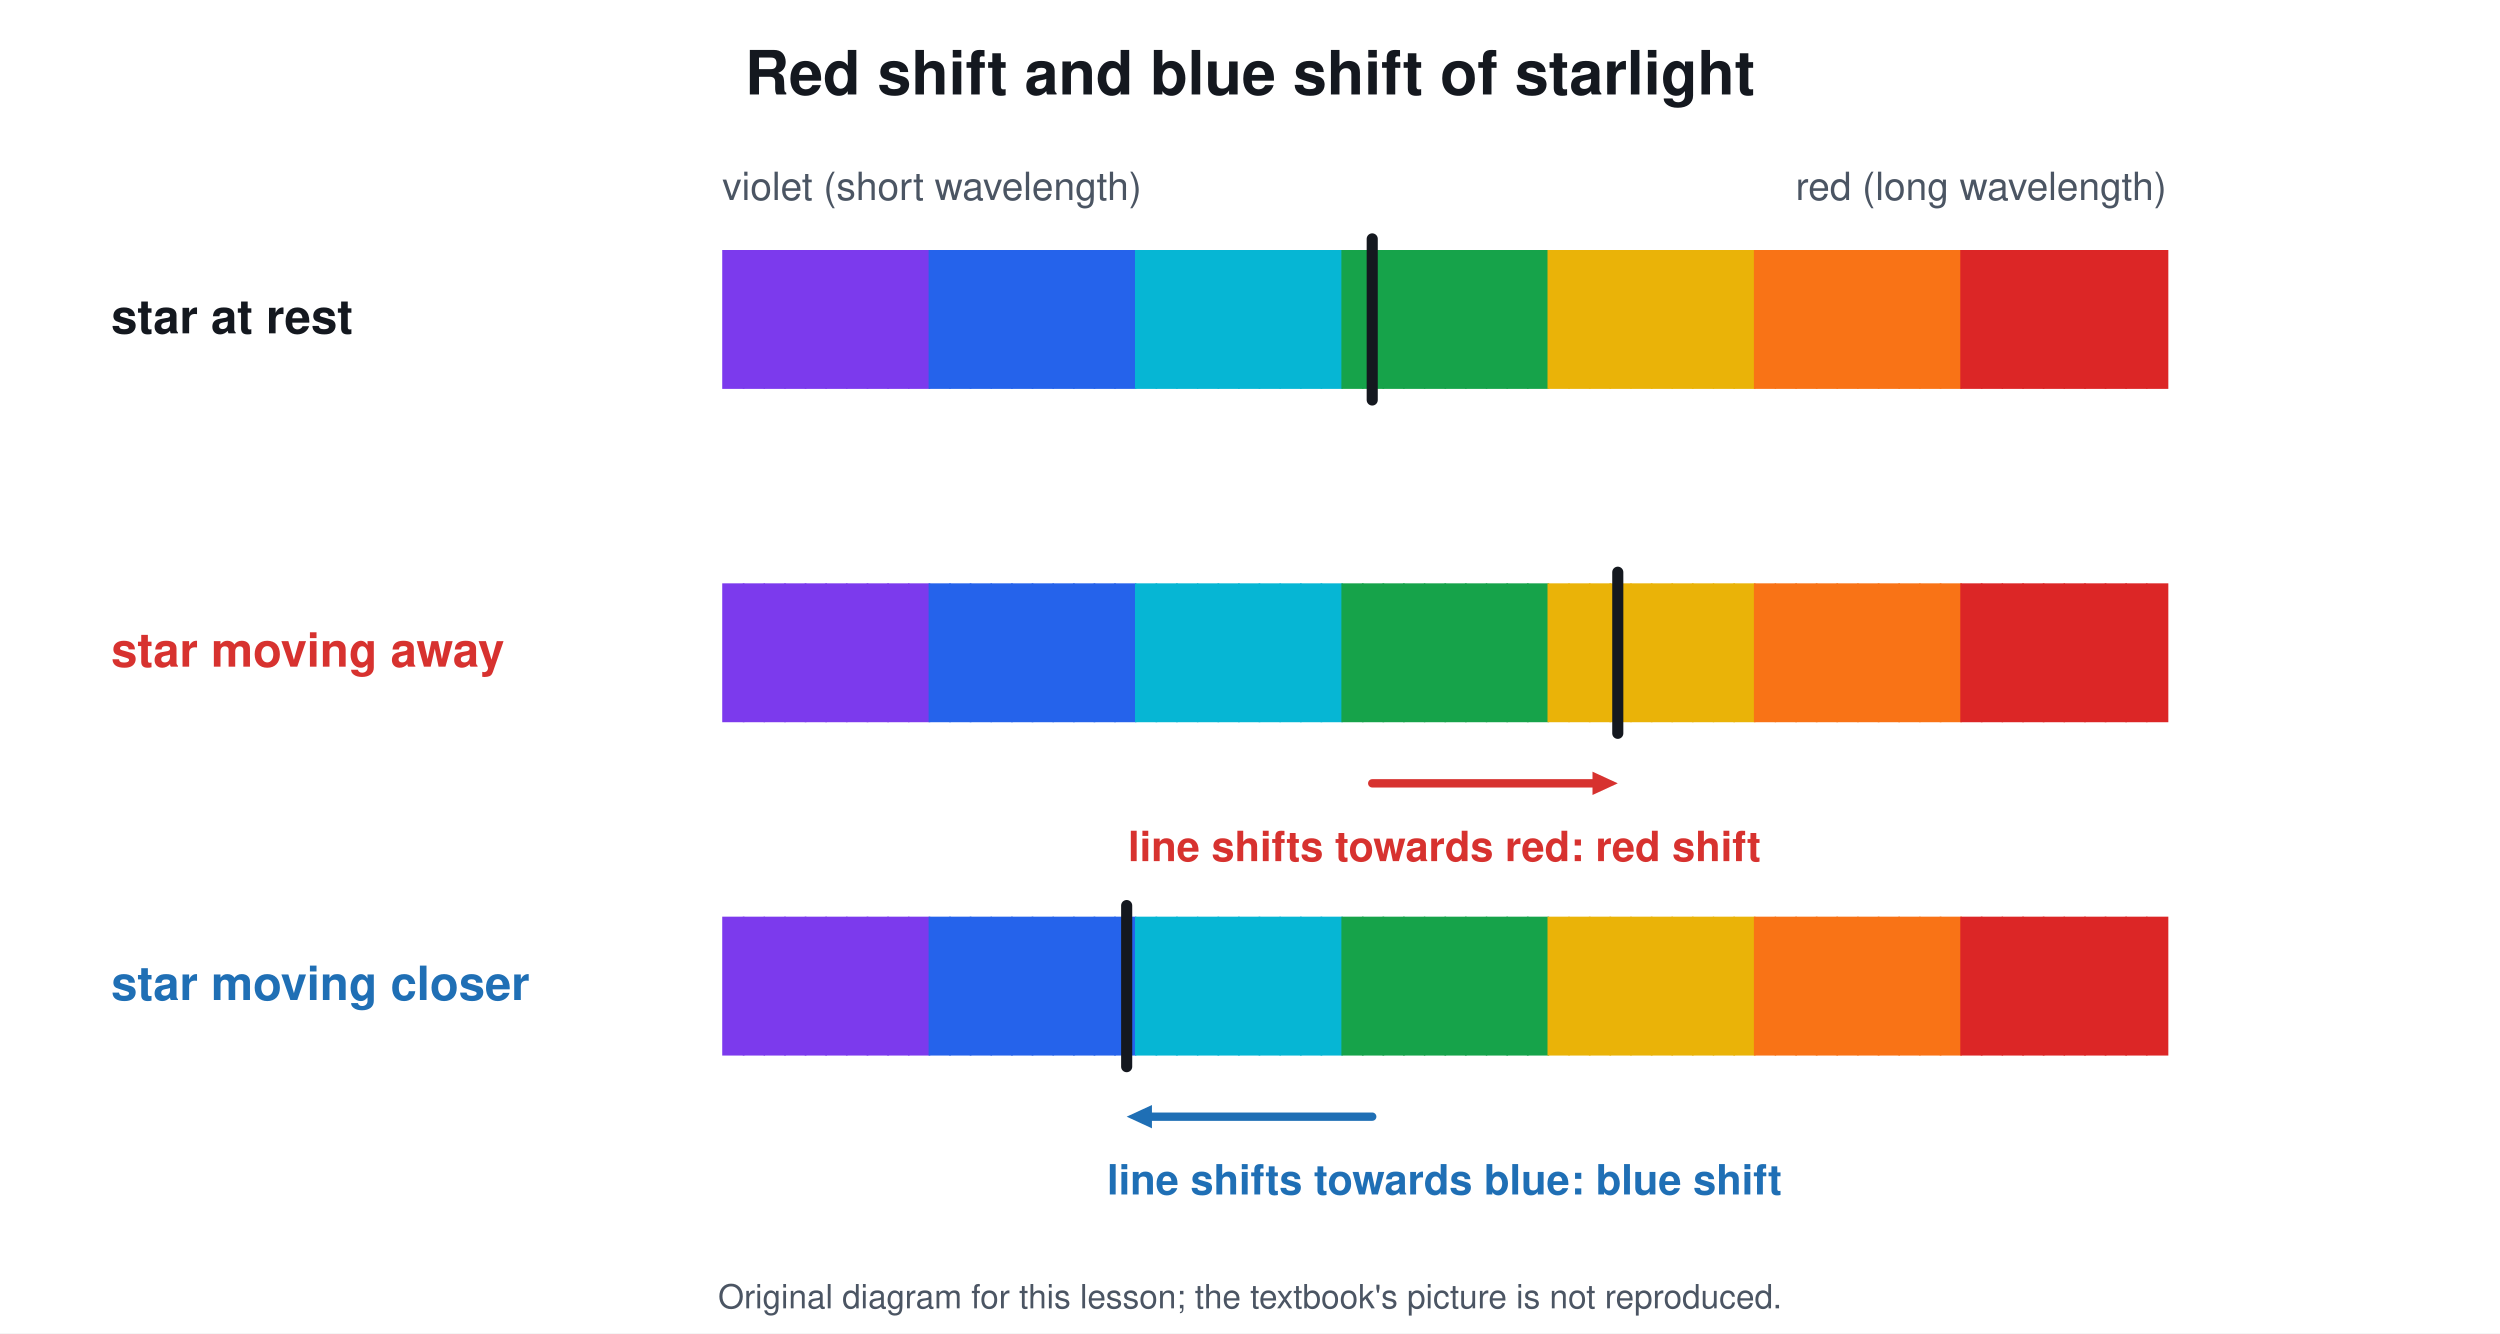
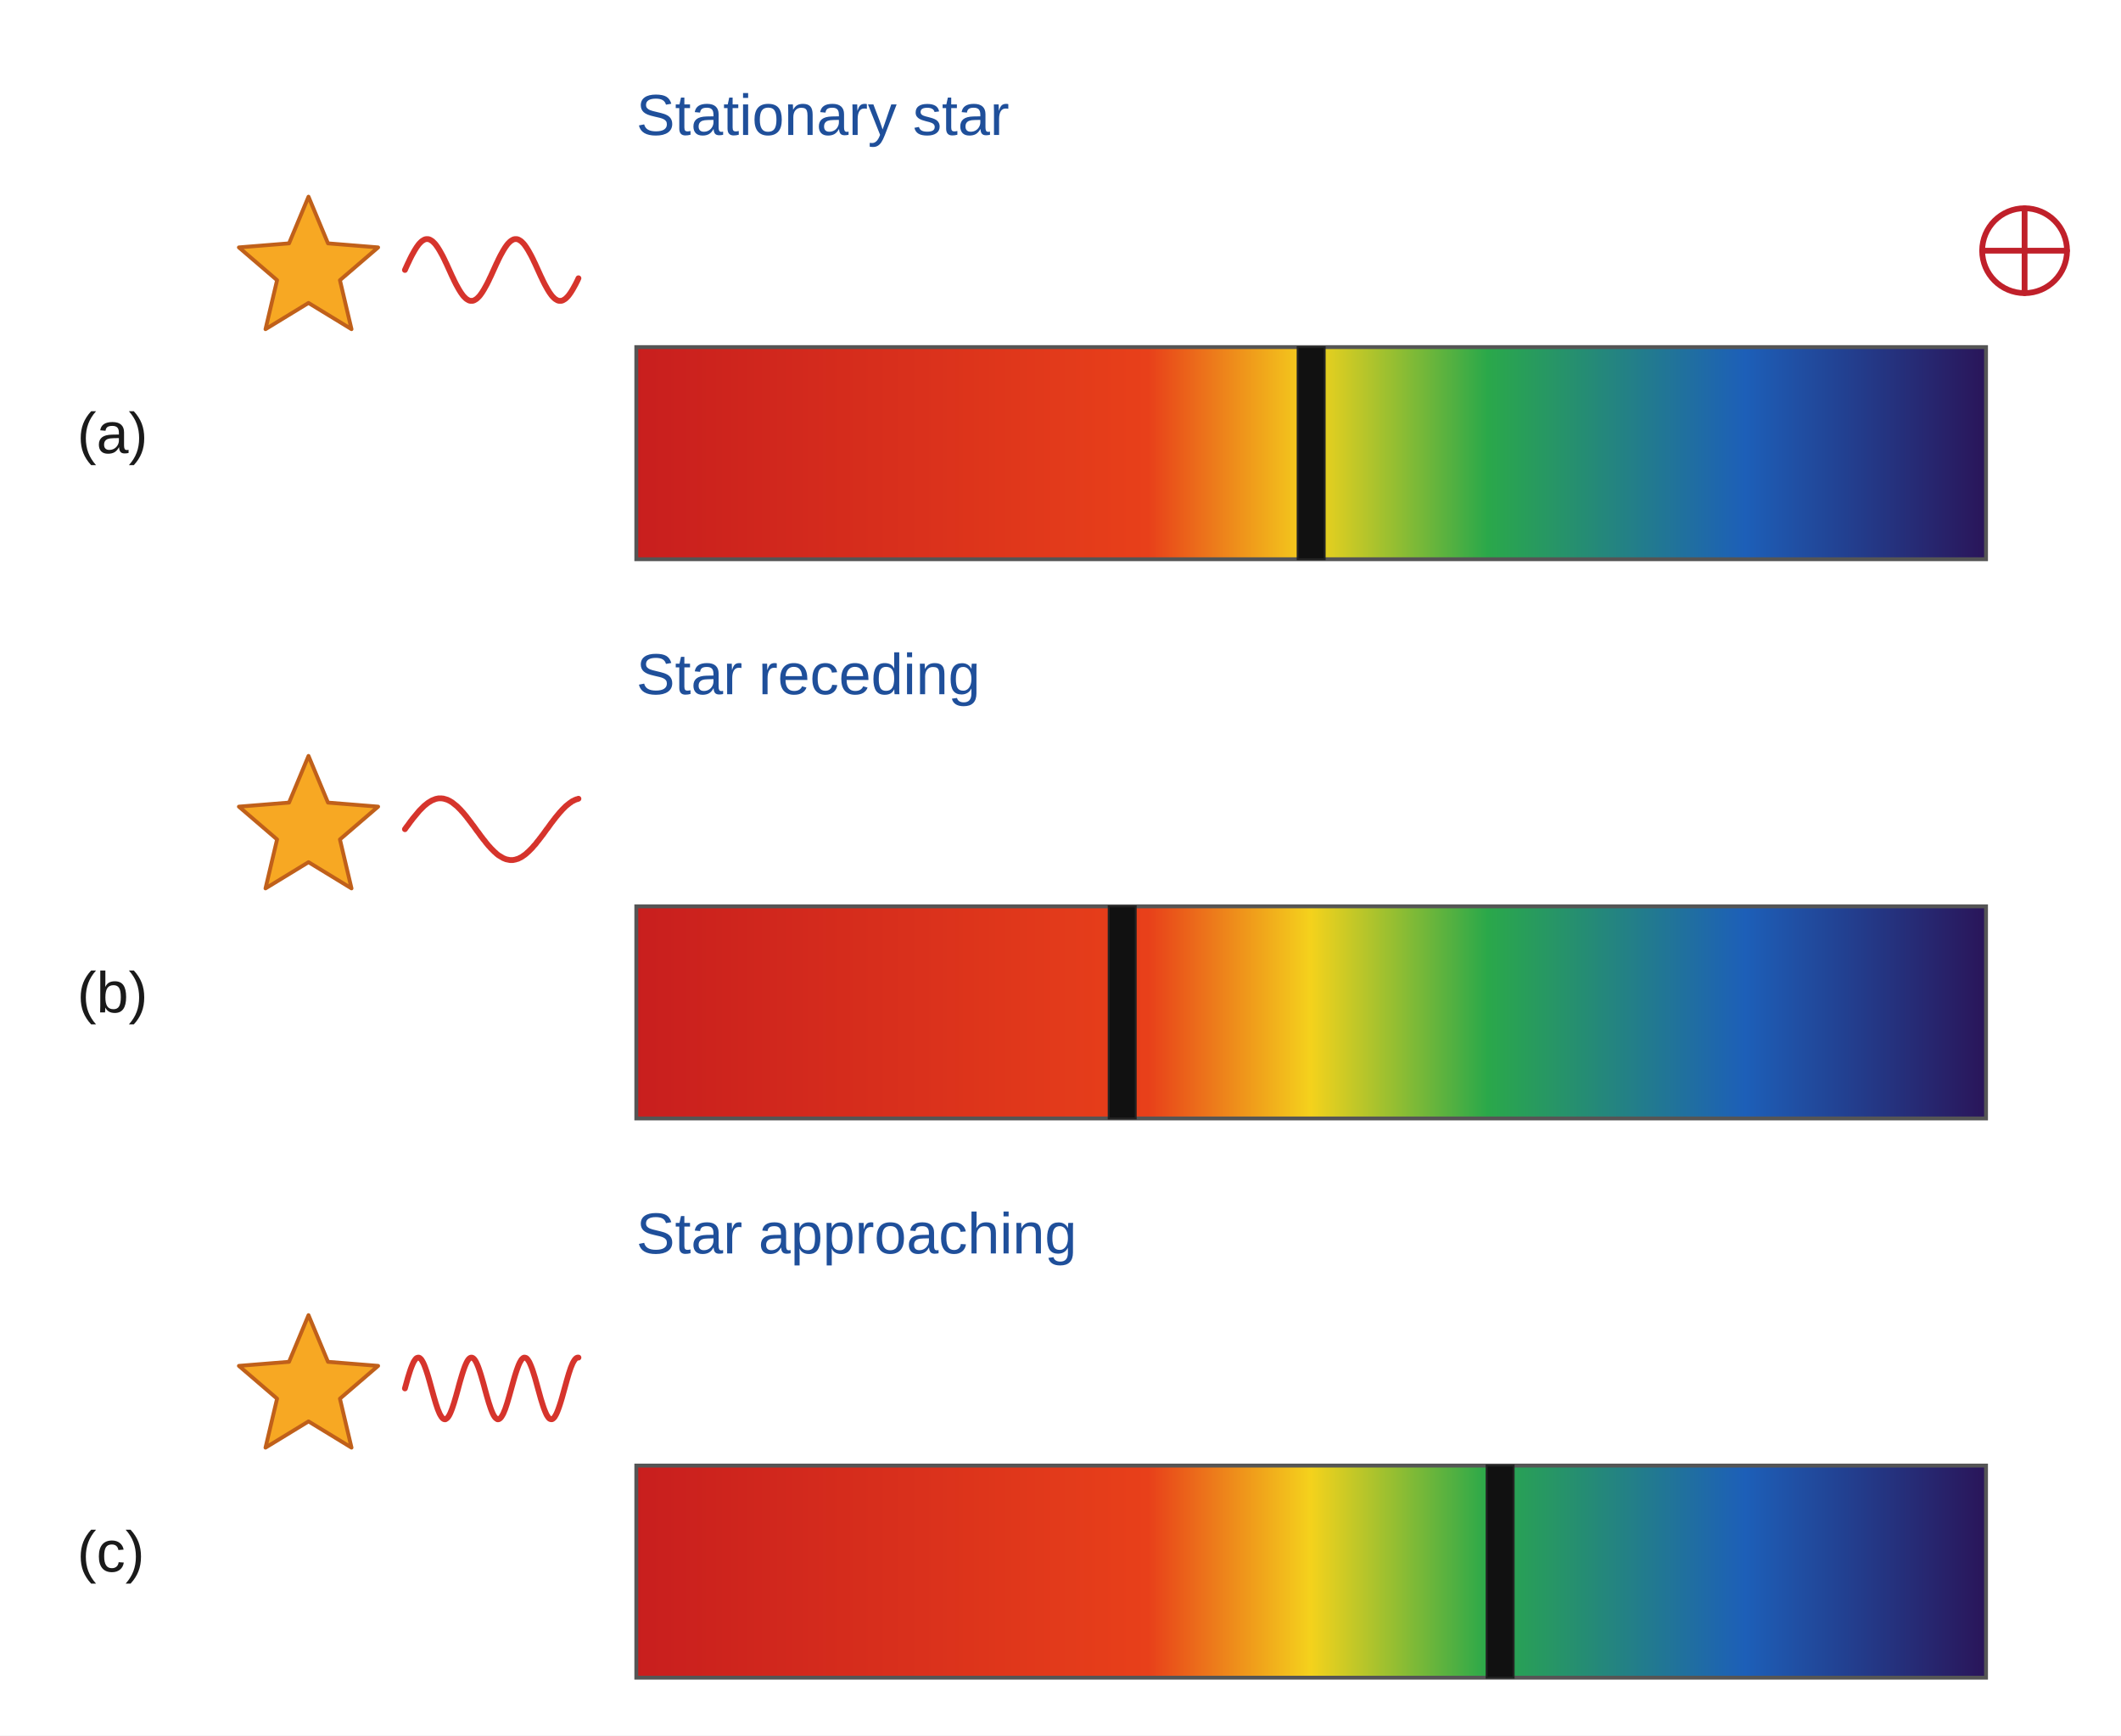
- <svg xmlns="http://www.w3.org/2000/svg" viewBox="0 0 900 480" font-family="Segoe UI, Helvetica, Arial, sans-serif">
-   <rect width="900" height="480" fill="#ffffff" />
-   <text x="450.0" y="34.0" font-size="22" fill="#14181f" text-anchor="middle" font-weight="700">Red shift and blue shift of starlight</text>
-   <text x="40.0" y="120.0" font-size="17" fill="#14181f" text-anchor="start" font-weight="700">star at rest</text>
-   <rect x="260.0" y="90.0" width="8.0" height="50.0" rx="0" stroke="#7c3aed" stroke-width="0" fill="#7c3aed" />
-   <rect x="267.4" y="90.0" width="8.0" height="50.0" rx="0" stroke="#7c3aed" stroke-width="0" fill="#7c3aed" />
-   <rect x="274.9" y="90.0" width="8.0" height="50.0" rx="0" stroke="#7c3aed" stroke-width="0" fill="#7c3aed" />
-   <rect x="282.3" y="90.0" width="8.0" height="50.0" rx="0" stroke="#7c3aed" stroke-width="0" fill="#7c3aed" />
-   <rect x="289.7" y="90.0" width="8.0" height="50.0" rx="0" stroke="#7c3aed" stroke-width="0" fill="#7c3aed" />
-   <rect x="297.1" y="90.0" width="8.0" height="50.0" rx="0" stroke="#7c3aed" stroke-width="0" fill="#7c3aed" />
-   <rect x="304.6" y="90.0" width="8.0" height="50.0" rx="0" stroke="#7c3aed" stroke-width="0" fill="#7c3aed" />
-   <rect x="312.0" y="90.0" width="8.0" height="50.0" rx="0" stroke="#7c3aed" stroke-width="0" fill="#7c3aed" />
-   <rect x="319.4" y="90.0" width="8.0" height="50.0" rx="0" stroke="#7c3aed" stroke-width="0" fill="#7c3aed" />
-   <rect x="326.9" y="90.0" width="8.0" height="50.0" rx="0" stroke="#7c3aed" stroke-width="0" fill="#7c3aed" />
-   <rect x="334.3" y="90.0" width="8.0" height="50.0" rx="0" stroke="#2563eb" stroke-width="0" fill="#2563eb" />
-   <rect x="341.7" y="90.0" width="8.0" height="50.0" rx="0" stroke="#2563eb" stroke-width="0" fill="#2563eb" />
-   <rect x="349.1" y="90.0" width="8.0" height="50.0" rx="0" stroke="#2563eb" stroke-width="0" fill="#2563eb" />
-   <rect x="356.6" y="90.0" width="8.0" height="50.0" rx="0" stroke="#2563eb" stroke-width="0" fill="#2563eb" />
-   <rect x="364.0" y="90.0" width="8.0" height="50.0" rx="0" stroke="#2563eb" stroke-width="0" fill="#2563eb" />
-   <rect x="371.4" y="90.0" width="8.0" height="50.0" rx="0" stroke="#2563eb" stroke-width="0" fill="#2563eb" />
-   <rect x="378.9" y="90.0" width="8.0" height="50.0" rx="0" stroke="#2563eb" stroke-width="0" fill="#2563eb" />
-   <rect x="386.3" y="90.0" width="8.0" height="50.0" rx="0" stroke="#2563eb" stroke-width="0" fill="#2563eb" />
-   <rect x="393.7" y="90.0" width="8.0" height="50.0" rx="0" stroke="#2563eb" stroke-width="0" fill="#2563eb" />
-   <rect x="401.1" y="90.0" width="8.0" height="50.0" rx="0" stroke="#2563eb" stroke-width="0" fill="#2563eb" />
-   <rect x="408.6" y="90.0" width="8.0" height="50.0" rx="0" stroke="#06b6d4" stroke-width="0" fill="#06b6d4" />
-   <rect x="416.0" y="90.0" width="8.0" height="50.0" rx="0" stroke="#06b6d4" stroke-width="0" fill="#06b6d4" />
-   <rect x="423.4" y="90.0" width="8.0" height="50.0" rx="0" stroke="#06b6d4" stroke-width="0" fill="#06b6d4" />
-   <rect x="430.9" y="90.0" width="8.0" height="50.0" rx="0" stroke="#06b6d4" stroke-width="0" fill="#06b6d4" />
-   <rect x="438.3" y="90.0" width="8.0" height="50.0" rx="0" stroke="#06b6d4" stroke-width="0" fill="#06b6d4" />
-   <rect x="445.7" y="90.0" width="8.0" height="50.0" rx="0" stroke="#06b6d4" stroke-width="0" fill="#06b6d4" />
-   <rect x="453.1" y="90.0" width="8.0" height="50.0" rx="0" stroke="#06b6d4" stroke-width="0" fill="#06b6d4" />
-   <rect x="460.6" y="90.0" width="8.0" height="50.0" rx="0" stroke="#06b6d4" stroke-width="0" fill="#06b6d4" />
-   <rect x="468.0" y="90.0" width="8.0" height="50.0" rx="0" stroke="#06b6d4" stroke-width="0" fill="#06b6d4" />
-   <rect x="475.4" y="90.0" width="8.0" height="50.0" rx="0" stroke="#06b6d4" stroke-width="0" fill="#06b6d4" />
-   <rect x="482.9" y="90.0" width="8.0" height="50.0" rx="0" stroke="#16a34a" stroke-width="0" fill="#16a34a" />
-   <rect x="490.3" y="90.0" width="8.0" height="50.0" rx="0" stroke="#16a34a" stroke-width="0" fill="#16a34a" />
-   <rect x="497.7" y="90.0" width="8.0" height="50.0" rx="0" stroke="#16a34a" stroke-width="0" fill="#16a34a" />
-   <rect x="505.1" y="90.0" width="8.0" height="50.0" rx="0" stroke="#16a34a" stroke-width="0" fill="#16a34a" />
-   <rect x="512.6" y="90.0" width="8.0" height="50.0" rx="0" stroke="#16a34a" stroke-width="0" fill="#16a34a" />
-   <rect x="520.0" y="90.0" width="8.0" height="50.0" rx="0" stroke="#16a34a" stroke-width="0" fill="#16a34a" />
-   <rect x="527.4" y="90.0" width="8.0" height="50.0" rx="0" stroke="#16a34a" stroke-width="0" fill="#16a34a" />
-   <rect x="534.9" y="90.0" width="8.0" height="50.0" rx="0" stroke="#16a34a" stroke-width="0" fill="#16a34a" />
-   <rect x="542.3" y="90.0" width="8.0" height="50.0" rx="0" stroke="#16a34a" stroke-width="0" fill="#16a34a" />
-   <rect x="549.7" y="90.0" width="8.0" height="50.0" rx="0" stroke="#16a34a" stroke-width="0" fill="#16a34a" />
-   <rect x="557.1" y="90.0" width="8.0" height="50.0" rx="0" stroke="#eab308" stroke-width="0" fill="#eab308" />
-   <rect x="564.6" y="90.0" width="8.0" height="50.0" rx="0" stroke="#eab308" stroke-width="0" fill="#eab308" />
-   <rect x="572.0" y="90.0" width="8.0" height="50.0" rx="0" stroke="#eab308" stroke-width="0" fill="#eab308" />
-   <rect x="579.4" y="90.0" width="8.0" height="50.0" rx="0" stroke="#eab308" stroke-width="0" fill="#eab308" />
-   <rect x="586.9" y="90.0" width="8.0" height="50.0" rx="0" stroke="#eab308" stroke-width="0" fill="#eab308" />
-   <rect x="594.3" y="90.0" width="8.0" height="50.0" rx="0" stroke="#eab308" stroke-width="0" fill="#eab308" />
-   <rect x="601.7" y="90.0" width="8.0" height="50.0" rx="0" stroke="#eab308" stroke-width="0" fill="#eab308" />
-   <rect x="609.1" y="90.0" width="8.0" height="50.0" rx="0" stroke="#eab308" stroke-width="0" fill="#eab308" />
-   <rect x="616.6" y="90.0" width="8.0" height="50.0" rx="0" stroke="#eab308" stroke-width="0" fill="#eab308" />
-   <rect x="624.0" y="90.0" width="8.0" height="50.0" rx="0" stroke="#eab308" stroke-width="0" fill="#eab308" />
-   <rect x="631.4" y="90.0" width="8.0" height="50.0" rx="0" stroke="#f97316" stroke-width="0" fill="#f97316" />
-   <rect x="638.9" y="90.0" width="8.0" height="50.0" rx="0" stroke="#f97316" stroke-width="0" fill="#f97316" />
-   <rect x="646.3" y="90.0" width="8.0" height="50.0" rx="0" stroke="#f97316" stroke-width="0" fill="#f97316" />
-   <rect x="653.7" y="90.0" width="8.0" height="50.0" rx="0" stroke="#f97316" stroke-width="0" fill="#f97316" />
-   <rect x="661.1" y="90.0" width="8.0" height="50.0" rx="0" stroke="#f97316" stroke-width="0" fill="#f97316" />
-   <rect x="668.6" y="90.0" width="8.0" height="50.0" rx="0" stroke="#f97316" stroke-width="0" fill="#f97316" />
-   <rect x="676.0" y="90.0" width="8.0" height="50.0" rx="0" stroke="#f97316" stroke-width="0" fill="#f97316" />
-   <rect x="683.4" y="90.0" width="8.0" height="50.0" rx="0" stroke="#f97316" stroke-width="0" fill="#f97316" />
-   <rect x="690.9" y="90.0" width="8.0" height="50.0" rx="0" stroke="#f97316" stroke-width="0" fill="#f97316" />
-   <rect x="698.3" y="90.0" width="8.0" height="50.0" rx="0" stroke="#f97316" stroke-width="0" fill="#f97316" />
-   <rect x="705.7" y="90.0" width="8.0" height="50.0" rx="0" stroke="#dc2626" stroke-width="0" fill="#dc2626" />
-   <rect x="713.1" y="90.0" width="8.0" height="50.0" rx="0" stroke="#dc2626" stroke-width="0" fill="#dc2626" />
-   <rect x="720.6" y="90.0" width="8.0" height="50.0" rx="0" stroke="#dc2626" stroke-width="0" fill="#dc2626" />
-   <rect x="728.0" y="90.0" width="8.0" height="50.0" rx="0" stroke="#dc2626" stroke-width="0" fill="#dc2626" />
-   <rect x="735.4" y="90.0" width="8.0" height="50.0" rx="0" stroke="#dc2626" stroke-width="0" fill="#dc2626" />
-   <rect x="742.9" y="90.0" width="8.0" height="50.0" rx="0" stroke="#dc2626" stroke-width="0" fill="#dc2626" />
-   <rect x="750.3" y="90.0" width="8.0" height="50.0" rx="0" stroke="#dc2626" stroke-width="0" fill="#dc2626" />
-   <rect x="757.7" y="90.0" width="8.0" height="50.0" rx="0" stroke="#dc2626" stroke-width="0" fill="#dc2626" />
-   <rect x="765.1" y="90.0" width="8.0" height="50.0" rx="0" stroke="#dc2626" stroke-width="0" fill="#dc2626" />
-   <rect x="772.6" y="90.0" width="8.0" height="50.0" rx="0" stroke="#dc2626" stroke-width="0" fill="#dc2626" />
-   <line x1="494.0" y1="86.0" x2="494.0" y2="144.0" stroke="#14181f" stroke-width="4" stroke-linecap="round" />
-   <text x="40.0" y="240.0" font-size="17" fill="#d7322f" text-anchor="start" font-weight="700">star moving away</text>
-   <rect x="260.0" y="210.0" width="8.0" height="50.0" rx="0" stroke="#7c3aed" stroke-width="0" fill="#7c3aed" />
-   <rect x="267.4" y="210.0" width="8.0" height="50.0" rx="0" stroke="#7c3aed" stroke-width="0" fill="#7c3aed" />
-   <rect x="274.9" y="210.0" width="8.0" height="50.0" rx="0" stroke="#7c3aed" stroke-width="0" fill="#7c3aed" />
-   <rect x="282.3" y="210.0" width="8.0" height="50.0" rx="0" stroke="#7c3aed" stroke-width="0" fill="#7c3aed" />
-   <rect x="289.7" y="210.0" width="8.0" height="50.0" rx="0" stroke="#7c3aed" stroke-width="0" fill="#7c3aed" />
-   <rect x="297.1" y="210.0" width="8.0" height="50.0" rx="0" stroke="#7c3aed" stroke-width="0" fill="#7c3aed" />
-   <rect x="304.6" y="210.0" width="8.0" height="50.0" rx="0" stroke="#7c3aed" stroke-width="0" fill="#7c3aed" />
-   <rect x="312.0" y="210.0" width="8.0" height="50.0" rx="0" stroke="#7c3aed" stroke-width="0" fill="#7c3aed" />
-   <rect x="319.4" y="210.0" width="8.0" height="50.0" rx="0" stroke="#7c3aed" stroke-width="0" fill="#7c3aed" />
-   <rect x="326.9" y="210.0" width="8.0" height="50.0" rx="0" stroke="#7c3aed" stroke-width="0" fill="#7c3aed" />
-   <rect x="334.3" y="210.0" width="8.0" height="50.0" rx="0" stroke="#2563eb" stroke-width="0" fill="#2563eb" />
-   <rect x="341.7" y="210.0" width="8.0" height="50.0" rx="0" stroke="#2563eb" stroke-width="0" fill="#2563eb" />
-   <rect x="349.1" y="210.0" width="8.0" height="50.0" rx="0" stroke="#2563eb" stroke-width="0" fill="#2563eb" />
-   <rect x="356.6" y="210.0" width="8.0" height="50.0" rx="0" stroke="#2563eb" stroke-width="0" fill="#2563eb" />
-   <rect x="364.0" y="210.0" width="8.0" height="50.0" rx="0" stroke="#2563eb" stroke-width="0" fill="#2563eb" />
-   <rect x="371.4" y="210.0" width="8.0" height="50.0" rx="0" stroke="#2563eb" stroke-width="0" fill="#2563eb" />
-   <rect x="378.9" y="210.0" width="8.0" height="50.0" rx="0" stroke="#2563eb" stroke-width="0" fill="#2563eb" />
-   <rect x="386.3" y="210.0" width="8.0" height="50.0" rx="0" stroke="#2563eb" stroke-width="0" fill="#2563eb" />
-   <rect x="393.7" y="210.0" width="8.0" height="50.0" rx="0" stroke="#2563eb" stroke-width="0" fill="#2563eb" />
-   <rect x="401.1" y="210.0" width="8.0" height="50.0" rx="0" stroke="#2563eb" stroke-width="0" fill="#2563eb" />
-   <rect x="408.6" y="210.0" width="8.0" height="50.0" rx="0" stroke="#06b6d4" stroke-width="0" fill="#06b6d4" />
-   <rect x="416.0" y="210.0" width="8.0" height="50.0" rx="0" stroke="#06b6d4" stroke-width="0" fill="#06b6d4" />
-   <rect x="423.4" y="210.0" width="8.0" height="50.0" rx="0" stroke="#06b6d4" stroke-width="0" fill="#06b6d4" />
-   <rect x="430.9" y="210.0" width="8.0" height="50.0" rx="0" stroke="#06b6d4" stroke-width="0" fill="#06b6d4" />
-   <rect x="438.3" y="210.0" width="8.0" height="50.0" rx="0" stroke="#06b6d4" stroke-width="0" fill="#06b6d4" />
-   <rect x="445.7" y="210.0" width="8.0" height="50.0" rx="0" stroke="#06b6d4" stroke-width="0" fill="#06b6d4" />
-   <rect x="453.1" y="210.0" width="8.0" height="50.0" rx="0" stroke="#06b6d4" stroke-width="0" fill="#06b6d4" />
-   <rect x="460.6" y="210.0" width="8.0" height="50.0" rx="0" stroke="#06b6d4" stroke-width="0" fill="#06b6d4" />
-   <rect x="468.0" y="210.0" width="8.0" height="50.0" rx="0" stroke="#06b6d4" stroke-width="0" fill="#06b6d4" />
-   <rect x="475.4" y="210.0" width="8.0" height="50.0" rx="0" stroke="#06b6d4" stroke-width="0" fill="#06b6d4" />
-   <rect x="482.9" y="210.0" width="8.0" height="50.0" rx="0" stroke="#16a34a" stroke-width="0" fill="#16a34a" />
-   <rect x="490.3" y="210.0" width="8.0" height="50.0" rx="0" stroke="#16a34a" stroke-width="0" fill="#16a34a" />
-   <rect x="497.7" y="210.0" width="8.0" height="50.0" rx="0" stroke="#16a34a" stroke-width="0" fill="#16a34a" />
-   <rect x="505.1" y="210.0" width="8.0" height="50.0" rx="0" stroke="#16a34a" stroke-width="0" fill="#16a34a" />
-   <rect x="512.6" y="210.0" width="8.0" height="50.0" rx="0" stroke="#16a34a" stroke-width="0" fill="#16a34a" />
-   <rect x="520.0" y="210.0" width="8.0" height="50.0" rx="0" stroke="#16a34a" stroke-width="0" fill="#16a34a" />
-   <rect x="527.4" y="210.0" width="8.0" height="50.0" rx="0" stroke="#16a34a" stroke-width="0" fill="#16a34a" />
-   <rect x="534.9" y="210.0" width="8.0" height="50.0" rx="0" stroke="#16a34a" stroke-width="0" fill="#16a34a" />
-   <rect x="542.3" y="210.0" width="8.0" height="50.0" rx="0" stroke="#16a34a" stroke-width="0" fill="#16a34a" />
-   <rect x="549.7" y="210.0" width="8.0" height="50.0" rx="0" stroke="#16a34a" stroke-width="0" fill="#16a34a" />
-   <rect x="557.1" y="210.0" width="8.0" height="50.0" rx="0" stroke="#eab308" stroke-width="0" fill="#eab308" />
-   <rect x="564.6" y="210.0" width="8.0" height="50.0" rx="0" stroke="#eab308" stroke-width="0" fill="#eab308" />
-   <rect x="572.0" y="210.0" width="8.0" height="50.0" rx="0" stroke="#eab308" stroke-width="0" fill="#eab308" />
-   <rect x="579.4" y="210.0" width="8.0" height="50.0" rx="0" stroke="#eab308" stroke-width="0" fill="#eab308" />
-   <rect x="586.9" y="210.0" width="8.0" height="50.0" rx="0" stroke="#eab308" stroke-width="0" fill="#eab308" />
-   <rect x="594.3" y="210.0" width="8.0" height="50.0" rx="0" stroke="#eab308" stroke-width="0" fill="#eab308" />
-   <rect x="601.7" y="210.0" width="8.0" height="50.0" rx="0" stroke="#eab308" stroke-width="0" fill="#eab308" />
-   <rect x="609.1" y="210.0" width="8.0" height="50.0" rx="0" stroke="#eab308" stroke-width="0" fill="#eab308" />
-   <rect x="616.6" y="210.0" width="8.0" height="50.0" rx="0" stroke="#eab308" stroke-width="0" fill="#eab308" />
-   <rect x="624.0" y="210.0" width="8.0" height="50.0" rx="0" stroke="#eab308" stroke-width="0" fill="#eab308" />
-   <rect x="631.4" y="210.0" width="8.0" height="50.0" rx="0" stroke="#f97316" stroke-width="0" fill="#f97316" />
-   <rect x="638.9" y="210.0" width="8.0" height="50.0" rx="0" stroke="#f97316" stroke-width="0" fill="#f97316" />
-   <rect x="646.3" y="210.0" width="8.0" height="50.0" rx="0" stroke="#f97316" stroke-width="0" fill="#f97316" />
-   <rect x="653.7" y="210.0" width="8.0" height="50.0" rx="0" stroke="#f97316" stroke-width="0" fill="#f97316" />
-   <rect x="661.1" y="210.0" width="8.0" height="50.0" rx="0" stroke="#f97316" stroke-width="0" fill="#f97316" />
-   <rect x="668.6" y="210.0" width="8.0" height="50.0" rx="0" stroke="#f97316" stroke-width="0" fill="#f97316" />
-   <rect x="676.0" y="210.0" width="8.0" height="50.0" rx="0" stroke="#f97316" stroke-width="0" fill="#f97316" />
-   <rect x="683.4" y="210.0" width="8.0" height="50.0" rx="0" stroke="#f97316" stroke-width="0" fill="#f97316" />
-   <rect x="690.9" y="210.0" width="8.0" height="50.0" rx="0" stroke="#f97316" stroke-width="0" fill="#f97316" />
-   <rect x="698.3" y="210.0" width="8.0" height="50.0" rx="0" stroke="#f97316" stroke-width="0" fill="#f97316" />
-   <rect x="705.7" y="210.0" width="8.0" height="50.0" rx="0" stroke="#dc2626" stroke-width="0" fill="#dc2626" />
-   <rect x="713.1" y="210.0" width="8.0" height="50.0" rx="0" stroke="#dc2626" stroke-width="0" fill="#dc2626" />
-   <rect x="720.6" y="210.0" width="8.0" height="50.0" rx="0" stroke="#dc2626" stroke-width="0" fill="#dc2626" />
-   <rect x="728.0" y="210.0" width="8.0" height="50.0" rx="0" stroke="#dc2626" stroke-width="0" fill="#dc2626" />
-   <rect x="735.4" y="210.0" width="8.0" height="50.0" rx="0" stroke="#dc2626" stroke-width="0" fill="#dc2626" />
-   <rect x="742.9" y="210.0" width="8.0" height="50.0" rx="0" stroke="#dc2626" stroke-width="0" fill="#dc2626" />
-   <rect x="750.3" y="210.0" width="8.0" height="50.0" rx="0" stroke="#dc2626" stroke-width="0" fill="#dc2626" />
-   <rect x="757.7" y="210.0" width="8.0" height="50.0" rx="0" stroke="#dc2626" stroke-width="0" fill="#dc2626" />
-   <rect x="765.1" y="210.0" width="8.0" height="50.0" rx="0" stroke="#dc2626" stroke-width="0" fill="#dc2626" />
-   <rect x="772.6" y="210.0" width="8.0" height="50.0" rx="0" stroke="#dc2626" stroke-width="0" fill="#dc2626" />
-   <line x1="582.4" y1="206.0" x2="582.4" y2="264.0" stroke="#14181f" stroke-width="4" stroke-linecap="round" />
-   <line x1="494.0" y1="282.0" x2="574.4" y2="282.0" stroke="#d7322f" stroke-width="3" stroke-linecap="round" />
-   <path d="M582.4 282.0 L573.3 286.2 L573.3 277.8 Z" fill="#d7322f" />
-   <text x="520.0" y="310.0" font-size="15" fill="#d7322f" text-anchor="middle" font-weight="700">line shifts towards red: red shift</text>
-   <text x="40.0" y="360.0" font-size="17" fill="#1f6fb5" text-anchor="start" font-weight="700">star moving closer</text>
-   <rect x="260.0" y="330.0" width="8.0" height="50.0" rx="0" stroke="#7c3aed" stroke-width="0" fill="#7c3aed" />
-   <rect x="267.4" y="330.0" width="8.0" height="50.0" rx="0" stroke="#7c3aed" stroke-width="0" fill="#7c3aed" />
-   <rect x="274.9" y="330.0" width="8.0" height="50.0" rx="0" stroke="#7c3aed" stroke-width="0" fill="#7c3aed" />
-   <rect x="282.3" y="330.0" width="8.0" height="50.0" rx="0" stroke="#7c3aed" stroke-width="0" fill="#7c3aed" />
-   <rect x="289.7" y="330.0" width="8.0" height="50.0" rx="0" stroke="#7c3aed" stroke-width="0" fill="#7c3aed" />
-   <rect x="297.1" y="330.0" width="8.0" height="50.0" rx="0" stroke="#7c3aed" stroke-width="0" fill="#7c3aed" />
-   <rect x="304.6" y="330.0" width="8.0" height="50.0" rx="0" stroke="#7c3aed" stroke-width="0" fill="#7c3aed" />
-   <rect x="312.0" y="330.0" width="8.0" height="50.0" rx="0" stroke="#7c3aed" stroke-width="0" fill="#7c3aed" />
-   <rect x="319.4" y="330.0" width="8.0" height="50.0" rx="0" stroke="#7c3aed" stroke-width="0" fill="#7c3aed" />
-   <rect x="326.9" y="330.0" width="8.0" height="50.0" rx="0" stroke="#7c3aed" stroke-width="0" fill="#7c3aed" />
-   <rect x="334.3" y="330.0" width="8.0" height="50.0" rx="0" stroke="#2563eb" stroke-width="0" fill="#2563eb" />
-   <rect x="341.7" y="330.0" width="8.0" height="50.0" rx="0" stroke="#2563eb" stroke-width="0" fill="#2563eb" />
-   <rect x="349.1" y="330.0" width="8.0" height="50.0" rx="0" stroke="#2563eb" stroke-width="0" fill="#2563eb" />
-   <rect x="356.6" y="330.0" width="8.0" height="50.0" rx="0" stroke="#2563eb" stroke-width="0" fill="#2563eb" />
-   <rect x="364.0" y="330.0" width="8.0" height="50.0" rx="0" stroke="#2563eb" stroke-width="0" fill="#2563eb" />
-   <rect x="371.4" y="330.0" width="8.0" height="50.0" rx="0" stroke="#2563eb" stroke-width="0" fill="#2563eb" />
-   <rect x="378.9" y="330.0" width="8.0" height="50.0" rx="0" stroke="#2563eb" stroke-width="0" fill="#2563eb" />
-   <rect x="386.3" y="330.0" width="8.0" height="50.0" rx="0" stroke="#2563eb" stroke-width="0" fill="#2563eb" />
-   <rect x="393.7" y="330.0" width="8.0" height="50.0" rx="0" stroke="#2563eb" stroke-width="0" fill="#2563eb" />
-   <rect x="401.1" y="330.0" width="8.0" height="50.0" rx="0" stroke="#2563eb" stroke-width="0" fill="#2563eb" />
-   <rect x="408.6" y="330.0" width="8.0" height="50.0" rx="0" stroke="#06b6d4" stroke-width="0" fill="#06b6d4" />
-   <rect x="416.0" y="330.0" width="8.0" height="50.0" rx="0" stroke="#06b6d4" stroke-width="0" fill="#06b6d4" />
-   <rect x="423.4" y="330.0" width="8.0" height="50.0" rx="0" stroke="#06b6d4" stroke-width="0" fill="#06b6d4" />
-   <rect x="430.9" y="330.0" width="8.0" height="50.0" rx="0" stroke="#06b6d4" stroke-width="0" fill="#06b6d4" />
-   <rect x="438.3" y="330.0" width="8.0" height="50.0" rx="0" stroke="#06b6d4" stroke-width="0" fill="#06b6d4" />
-   <rect x="445.7" y="330.0" width="8.0" height="50.0" rx="0" stroke="#06b6d4" stroke-width="0" fill="#06b6d4" />
-   <rect x="453.1" y="330.0" width="8.0" height="50.0" rx="0" stroke="#06b6d4" stroke-width="0" fill="#06b6d4" />
-   <rect x="460.6" y="330.0" width="8.0" height="50.0" rx="0" stroke="#06b6d4" stroke-width="0" fill="#06b6d4" />
-   <rect x="468.0" y="330.0" width="8.0" height="50.0" rx="0" stroke="#06b6d4" stroke-width="0" fill="#06b6d4" />
-   <rect x="475.4" y="330.0" width="8.0" height="50.0" rx="0" stroke="#06b6d4" stroke-width="0" fill="#06b6d4" />
-   <rect x="482.9" y="330.0" width="8.0" height="50.0" rx="0" stroke="#16a34a" stroke-width="0" fill="#16a34a" />
-   <rect x="490.3" y="330.0" width="8.0" height="50.0" rx="0" stroke="#16a34a" stroke-width="0" fill="#16a34a" />
-   <rect x="497.7" y="330.0" width="8.0" height="50.0" rx="0" stroke="#16a34a" stroke-width="0" fill="#16a34a" />
-   <rect x="505.1" y="330.0" width="8.0" height="50.0" rx="0" stroke="#16a34a" stroke-width="0" fill="#16a34a" />
-   <rect x="512.6" y="330.0" width="8.0" height="50.0" rx="0" stroke="#16a34a" stroke-width="0" fill="#16a34a" />
-   <rect x="520.0" y="330.0" width="8.0" height="50.0" rx="0" stroke="#16a34a" stroke-width="0" fill="#16a34a" />
-   <rect x="527.4" y="330.0" width="8.0" height="50.0" rx="0" stroke="#16a34a" stroke-width="0" fill="#16a34a" />
-   <rect x="534.9" y="330.0" width="8.0" height="50.0" rx="0" stroke="#16a34a" stroke-width="0" fill="#16a34a" />
-   <rect x="542.3" y="330.0" width="8.0" height="50.0" rx="0" stroke="#16a34a" stroke-width="0" fill="#16a34a" />
-   <rect x="549.7" y="330.0" width="8.0" height="50.0" rx="0" stroke="#16a34a" stroke-width="0" fill="#16a34a" />
-   <rect x="557.1" y="330.0" width="8.0" height="50.0" rx="0" stroke="#eab308" stroke-width="0" fill="#eab308" />
-   <rect x="564.6" y="330.0" width="8.0" height="50.0" rx="0" stroke="#eab308" stroke-width="0" fill="#eab308" />
-   <rect x="572.0" y="330.0" width="8.0" height="50.0" rx="0" stroke="#eab308" stroke-width="0" fill="#eab308" />
-   <rect x="579.4" y="330.0" width="8.0" height="50.0" rx="0" stroke="#eab308" stroke-width="0" fill="#eab308" />
-   <rect x="586.9" y="330.0" width="8.0" height="50.0" rx="0" stroke="#eab308" stroke-width="0" fill="#eab308" />
-   <rect x="594.3" y="330.0" width="8.0" height="50.0" rx="0" stroke="#eab308" stroke-width="0" fill="#eab308" />
-   <rect x="601.7" y="330.0" width="8.0" height="50.0" rx="0" stroke="#eab308" stroke-width="0" fill="#eab308" />
-   <rect x="609.1" y="330.0" width="8.0" height="50.0" rx="0" stroke="#eab308" stroke-width="0" fill="#eab308" />
-   <rect x="616.6" y="330.0" width="8.0" height="50.0" rx="0" stroke="#eab308" stroke-width="0" fill="#eab308" />
-   <rect x="624.0" y="330.0" width="8.0" height="50.0" rx="0" stroke="#eab308" stroke-width="0" fill="#eab308" />
-   <rect x="631.4" y="330.0" width="8.0" height="50.0" rx="0" stroke="#f97316" stroke-width="0" fill="#f97316" />
-   <rect x="638.9" y="330.0" width="8.0" height="50.0" rx="0" stroke="#f97316" stroke-width="0" fill="#f97316" />
-   <rect x="646.3" y="330.0" width="8.0" height="50.0" rx="0" stroke="#f97316" stroke-width="0" fill="#f97316" />
-   <rect x="653.7" y="330.0" width="8.0" height="50.0" rx="0" stroke="#f97316" stroke-width="0" fill="#f97316" />
-   <rect x="661.1" y="330.0" width="8.0" height="50.0" rx="0" stroke="#f97316" stroke-width="0" fill="#f97316" />
-   <rect x="668.6" y="330.0" width="8.0" height="50.0" rx="0" stroke="#f97316" stroke-width="0" fill="#f97316" />
-   <rect x="676.0" y="330.0" width="8.0" height="50.0" rx="0" stroke="#f97316" stroke-width="0" fill="#f97316" />
-   <rect x="683.4" y="330.0" width="8.0" height="50.0" rx="0" stroke="#f97316" stroke-width="0" fill="#f97316" />
-   <rect x="690.9" y="330.0" width="8.0" height="50.0" rx="0" stroke="#f97316" stroke-width="0" fill="#f97316" />
-   <rect x="698.3" y="330.0" width="8.0" height="50.0" rx="0" stroke="#f97316" stroke-width="0" fill="#f97316" />
-   <rect x="705.7" y="330.0" width="8.0" height="50.0" rx="0" stroke="#dc2626" stroke-width="0" fill="#dc2626" />
-   <rect x="713.1" y="330.0" width="8.0" height="50.0" rx="0" stroke="#dc2626" stroke-width="0" fill="#dc2626" />
-   <rect x="720.6" y="330.0" width="8.0" height="50.0" rx="0" stroke="#dc2626" stroke-width="0" fill="#dc2626" />
-   <rect x="728.0" y="330.0" width="8.0" height="50.0" rx="0" stroke="#dc2626" stroke-width="0" fill="#dc2626" />
-   <rect x="735.4" y="330.0" width="8.0" height="50.0" rx="0" stroke="#dc2626" stroke-width="0" fill="#dc2626" />
-   <rect x="742.9" y="330.0" width="8.0" height="50.0" rx="0" stroke="#dc2626" stroke-width="0" fill="#dc2626" />
-   <rect x="750.3" y="330.0" width="8.0" height="50.0" rx="0" stroke="#dc2626" stroke-width="0" fill="#dc2626" />
-   <rect x="757.7" y="330.0" width="8.0" height="50.0" rx="0" stroke="#dc2626" stroke-width="0" fill="#dc2626" />
-   <rect x="765.1" y="330.0" width="8.0" height="50.0" rx="0" stroke="#dc2626" stroke-width="0" fill="#dc2626" />
-   <rect x="772.6" y="330.0" width="8.0" height="50.0" rx="0" stroke="#dc2626" stroke-width="0" fill="#dc2626" />
-   <line x1="405.6" y1="326.0" x2="405.6" y2="384.0" stroke="#14181f" stroke-width="4" stroke-linecap="round" />
-   <line x1="494.0" y1="402.0" x2="413.6" y2="402.0" stroke="#1f6fb5" stroke-width="3" stroke-linecap="round" />
-   <path d="M405.6 402.0 L414.7 397.8 L414.7 406.2 Z" fill="#1f6fb5" />
-   <text x="520.0" y="430.0" font-size="15" fill="#1f6fb5" text-anchor="middle" font-weight="700">line shifts towards blue: blue shift</text>
-   <text x="260.0" y="72.0" font-size="14" fill="#4b5563" text-anchor="start" font-weight="400">violet (short wavelength)</text>
-   <text x="780.0" y="72.0" font-size="14" fill="#4b5563" text-anchor="end" font-weight="400">red (long wavelength)</text>
-   <text x="450.0" y="471" font-size="12" fill="#4b5563" text-anchor="middle">Original diagram for this lesson; the textbook's picture is not reproduced.</text>
+ <svg xmlns="http://www.w3.org/2000/svg" viewBox="0 0 1100 900" font-family="Arial, Helvetica, sans-serif">
+   <defs>
+     <linearGradient id="spec" x1="0" y1="0" x2="1" y2="0">
+       <stop offset="0" stop-color="#c81e1e" />
+       <stop offset="0.38" stop-color="#e8401a" />
+       <stop offset="0.5" stop-color="#f4d21c" />
+       <stop offset="0.63" stop-color="#2aa84a" />
+       <stop offset="0.82" stop-color="#1d5fb8" />
+       <stop offset="1" stop-color="#2a1458" />
+     </linearGradient>
+   </defs>
+   <rect width="1100" height="900" fill="#ffffff" />
+   <text x="40.0" y="235.0" font-size="30" fill="#1a1a1a" text-anchor="start" font-weight="400">(a)</text>
+   <text x="330.0" y="70.0" font-size="30" fill="#1f4f9a" text-anchor="start" font-weight="400">Stationary star</text>
+   <path d="M160.0 102.0 L170.1 126.2 L196.1 128.3 L176.3 145.3 L182.3 170.7 L160.0 157.1 L137.7 170.7 L143.7 145.3 L123.9 128.3 L149.9 126.2 Z" stroke="#c0601a" stroke-width="2" fill="#f7a823" stroke-linejoin="round" stroke-linecap="round" />
+   <path d="M210.0 140.0 L210.5 138.9 L211.0 137.8 L211.5 136.7 L212.0 135.7 L212.5 134.6 L213.0 133.6 L213.5 132.6 L214.0 131.7 L214.5 130.8 L215.0 129.9 L215.5 129.1 L216.0 128.3 L216.5 127.6 L217.0 126.9 L217.5 126.3 L218.0 125.8 L218.5 125.3 L219.0 124.9 L219.5 124.6 L220.0 124.3 L220.5 124.1 L221.0 124.0 L221.5 124.0 L222.0 124.0 L222.5 124.1 L223.0 124.3 L223.5 124.6 L224.0 124.9 L224.5 125.3 L225.0 125.8 L225.5 126.3 L226.0 126.9 L226.5 127.6 L227.0 128.3 L227.5 129.1 L228.0 129.9 L228.5 130.8 L229.0 131.7 L229.5 132.6 L230.0 133.6 L230.5 134.6 L231.0 135.7 L231.5 136.7 L232.0 137.8 L232.5 138.9 L233.0 140.0 L233.5 141.1 L234.0 142.2 L234.5 143.3 L235.0 144.3 L235.5 145.4 L236.0 146.4 L236.5 147.4 L237.0 148.3 L237.5 149.2 L238.0 150.1 L238.5 150.9 L239.0 151.7 L239.5 152.4 L240.0 153.1 L240.5 153.7 L241.0 154.2 L241.5 154.7 L242.0 155.1 L242.5 155.4 L243.0 155.7 L243.5 155.9 L244.0 156.0 L244.5 156.0 L245.0 156.0 L245.5 155.9 L246.0 155.7 L246.5 155.4 L247.0 155.1 L247.5 154.7 L248.0 154.2 L248.5 153.7 L249.0 153.1 L249.5 152.4 L250.0 151.7 L250.5 150.9 L251.0 150.1 L251.5 149.2 L252.0 148.3 L252.5 147.4 L253.0 146.4 L253.5 145.4 L254.0 144.3 L254.5 143.3 L255.0 142.2 L255.5 141.1 L256.0 140.0 L256.5 138.9 L257.0 137.8 L257.5 136.7 L258.0 135.7 L258.5 134.6 L259.0 133.6 L259.5 132.6 L260.0 131.7 L260.5 130.8 L261.0 129.9 L261.5 129.1 L262.0 128.3 L262.5 127.6 L263.0 126.9 L263.5 126.3 L264.0 125.8 L264.5 125.3 L265.0 124.9 L265.5 124.6 L266.0 124.3 L266.5 124.1 L267.0 124.0 L267.5 124.0 L268.0 124.0 L268.5 124.1 L269.0 124.3 L269.5 124.6 L270.0 124.9 L270.5 125.3 L271.0 125.8 L271.5 126.3 L272.0 126.9 L272.5 127.6 L273.0 128.3 L273.5 129.1 L274.0 129.9 L274.5 130.8 L275.0 131.7 L275.5 132.6 L276.0 133.6 L276.5 134.6 L277.0 135.7 L277.5 136.7 L278.0 137.8 L278.5 138.9 L279.0 140.0 L279.5 141.1 L280.0 142.2 L280.5 143.3 L281.0 144.3 L281.5 145.4 L282.0 146.4 L282.5 147.4 L283.0 148.3 L283.5 149.2 L284.0 150.1 L284.5 150.9 L285.0 151.7 L285.5 152.4 L286.0 153.1 L286.5 153.7 L287.0 154.2 L287.5 154.7 L288.0 155.1 L288.5 155.4 L289.0 155.7 L289.5 155.9 L290.0 156.0 L290.5 156.0 L291.0 156.0 L291.5 155.9 L292.0 155.7 L292.5 155.4 L293.0 155.1 L293.5 154.7 L294.0 154.2 L294.5 153.7 L295.0 153.1 L295.5 152.4 L296.0 151.7 L296.5 150.9 L297.0 150.1 L297.5 149.2 L298.0 148.3 L298.5 147.4 L299.0 146.4 L299.5 145.4 L300.0 144.3" stroke="#d6342c" stroke-width="3" fill="none" stroke-linejoin="round" stroke-linecap="round" />
+   <circle cx="1050.0" cy="130.0" r="22.0" stroke="#c0202a" stroke-width="3" fill="none" />
+   <line x1="1028.0" y1="130.0" x2="1072.0" y2="130.0" stroke="#c0202a" stroke-width="3" stroke-linecap="round" />
+   <line x1="1050.0" y1="108.0" x2="1050.0" y2="152.0" stroke="#c0202a" stroke-width="3" stroke-linecap="round" />
+   <rect x="330.0" y="180.0" width="700.0" height="110.0" rx="0" stroke="#555" stroke-width="2" fill="url(#spec)" />
+   <rect x="673.0" y="180.0" width="14.0" height="110.0" rx="0" stroke="#222" stroke-width="1" fill="#111111" />
+   <text x="40.0" y="525.0" font-size="30" fill="#1a1a1a" text-anchor="start" font-weight="400">(b)</text>
+   <text x="330.0" y="360.0" font-size="30" fill="#1f4f9a" text-anchor="start" font-weight="400">Star receding</text>
+   <path d="M160.0 392.0 L170.1 416.2 L196.1 418.3 L176.3 435.3 L182.3 460.7 L160.0 447.1 L137.7 460.7 L143.7 435.3 L123.9 418.3 L149.9 416.2 Z" stroke="#c0601a" stroke-width="2" fill="#f7a823" stroke-linejoin="round" stroke-linecap="round" />
+   <path d="M210.0 430.0 L210.5 429.3 L211.0 428.6 L211.5 428.0 L212.0 427.3 L212.5 426.6 L213.0 425.9 L213.5 425.3 L214.0 424.6 L214.5 424.0 L215.0 423.4 L215.5 422.8 L216.0 422.2 L216.5 421.6 L217.0 421.0 L217.5 420.4 L218.0 419.9 L218.5 419.4 L219.0 418.9 L219.5 418.4 L220.0 417.9 L220.5 417.5 L221.0 417.1 L221.5 416.7 L222.0 416.3 L222.5 416.0 L223.0 415.7 L223.5 415.4 L224.0 415.1 L224.5 414.9 L225.0 414.7 L225.5 414.5 L226.0 414.3 L226.5 414.2 L227.0 414.1 L227.5 414.0 L228.0 414.0 L228.5 414.0 L229.0 414.0 L229.5 414.1 L230.0 414.1 L230.5 414.3 L231.0 414.4 L231.5 414.6 L232.0 414.7 L232.5 415.0 L233.0 415.2 L233.5 415.5 L234.0 415.8 L234.5 416.1 L235.0 416.5 L235.5 416.9 L236.0 417.3 L236.5 417.7 L237.0 418.1 L237.5 418.6 L238.0 419.1 L238.5 419.6 L239.0 420.1 L239.5 420.7 L240.0 421.2 L240.5 421.8 L241.0 422.4 L241.5 423.0 L242.0 423.6 L242.5 424.3 L243.0 424.9 L243.5 425.6 L244.0 426.2 L244.5 426.9 L245.0 427.6 L245.5 428.2 L246.0 428.9 L246.5 429.6 L247.0 430.3 L247.5 431.0 L248.0 431.6 L248.5 432.3 L249.0 433.0 L249.5 433.7 L250.0 434.3 L250.5 435.0 L251.0 435.6 L251.5 436.2 L252.0 436.9 L252.5 437.5 L253.0 438.1 L253.5 438.7 L254.0 439.2 L254.5 439.8 L255.0 440.3 L255.5 440.8 L256.0 441.3 L256.5 441.8 L257.0 442.2 L257.5 442.7 L258.0 443.1 L258.5 443.5 L259.0 443.8 L259.5 444.1 L260.0 444.4 L260.5 444.7 L261.0 445.0 L261.5 445.2 L262.0 445.4 L262.5 445.6 L263.0 445.7 L263.5 445.8 L264.0 445.9 L264.5 446.0 L265.0 446.0 L265.5 446.0 L266.0 446.0 L266.5 445.9 L267.0 445.8 L267.5 445.7 L268.0 445.5 L268.5 445.4 L269.0 445.2 L269.5 444.9 L270.0 444.7 L270.5 444.4 L271.0 444.1 L271.5 443.7 L272.0 443.4 L272.5 443.0 L273.0 442.6 L273.5 442.1 L274.0 441.7 L274.5 441.2 L275.0 440.7 L275.5 440.2 L276.0 439.7 L276.5 439.1 L277.0 438.5 L277.5 438.0 L278.0 437.4 L278.5 436.7 L279.0 436.1 L279.5 435.5 L280.0 434.8 L280.5 434.2 L281.0 433.5 L281.5 432.9 L282.0 432.2 L282.5 431.5 L283.0 430.8 L283.5 430.1 L284.0 429.5 L284.5 428.8 L285.0 428.1 L285.5 427.4 L286.0 426.7 L286.5 426.1 L287.0 425.4 L287.5 424.8 L288.0 424.1 L288.5 423.5 L289.0 422.9 L289.5 422.3 L290.0 421.7 L290.5 421.1 L291.0 420.6 L291.5 420.0 L292.0 419.5 L292.5 419.0 L293.0 418.5 L293.5 418.0 L294.0 417.6 L294.5 417.2 L295.0 416.8 L295.5 416.4 L296.0 416.1 L296.5 415.7 L297.0 415.4 L297.5 415.2 L298.0 414.9 L298.5 414.7 L299.0 414.5 L299.5 414.4 L300.0 414.2" stroke="#d6342c" stroke-width="3" fill="none" stroke-linejoin="round" stroke-linecap="round" />
+   <rect x="330.0" y="470.0" width="700.0" height="110.0" rx="0" stroke="#555" stroke-width="2" fill="url(#spec)" />
+   <rect x="575.0" y="470.0" width="14.0" height="110.0" rx="0" stroke="#222" stroke-width="1" fill="#111111" />
+   <text x="40.0" y="815.0" font-size="30" fill="#1a1a1a" text-anchor="start" font-weight="400">(c)</text>
+   <text x="330.0" y="650.0" font-size="30" fill="#1f4f9a" text-anchor="start" font-weight="400">Star approaching</text>
+   <path d="M160.0 682.0 L170.1 706.2 L196.1 708.3 L176.3 725.3 L182.3 750.7 L160.0 737.1 L137.7 750.7 L143.7 725.3 L123.9 708.3 L149.9 706.2 Z" stroke="#c0601a" stroke-width="2" fill="#f7a823" stroke-linejoin="round" stroke-linecap="round" />
+   <path d="M210.0 720.0 L210.5 718.2 L211.0 716.4 L211.5 714.6 L212.0 713.0 L212.5 711.4 L213.0 709.9 L213.5 708.6 L214.0 707.4 L214.5 706.3 L215.0 705.5 L215.5 704.8 L216.0 704.3 L216.5 704.1 L217.0 704.0 L217.5 704.1 L218.0 704.5 L218.5 705.0 L219.0 705.8 L219.5 706.7 L220.0 707.8 L220.5 709.1 L221.0 710.5 L221.5 712.0 L222.0 713.6 L222.5 715.3 L223.0 717.1 L223.5 718.9 L224.0 720.7 L224.5 722.5 L225.0 724.3 L225.5 726.0 L226.0 727.7 L226.5 729.2 L227.0 730.7 L227.5 731.9 L228.0 733.1 L228.5 734.0 L229.0 734.8 L229.5 735.4 L230.0 735.8 L230.5 736.0 L231.0 736.0 L231.5 735.7 L232.0 735.3 L232.5 734.7 L233.0 733.9 L233.5 732.9 L234.0 731.7 L234.5 730.4 L235.0 728.9 L235.5 727.4 L236.0 725.7 L236.5 724.0 L237.0 722.2 L237.5 720.4 L238.0 718.5 L238.5 716.7 L239.0 715.0 L239.5 713.3 L240.0 711.7 L240.5 710.2 L241.0 708.8 L241.5 707.6 L242.0 706.5 L242.5 705.6 L243.0 704.9 L243.5 704.4 L244.0 704.1 L244.5 704.0 L245.0 704.1 L245.5 704.4 L246.0 704.9 L246.5 705.6 L247.0 706.5 L247.5 707.6 L248.0 708.8 L248.5 710.2 L249.0 711.7 L249.5 713.3 L250.0 715.0 L250.5 716.7 L251.0 718.5 L251.5 720.4 L252.0 722.2 L252.5 724.0 L253.0 725.7 L253.5 727.4 L254.0 728.9 L254.5 730.4 L255.0 731.7 L255.5 732.9 L256.0 733.9 L256.5 734.7 L257.0 735.3 L257.5 735.7 L258.0 736.0 L258.5 736.0 L259.0 735.8 L259.5 735.4 L260.0 734.8 L260.5 734.0 L261.0 733.1 L261.5 731.9 L262.0 730.7 L262.5 729.2 L263.0 727.7 L263.5 726.0 L264.0 724.3 L264.5 722.5 L265.0 720.7 L265.5 718.9 L266.0 717.1 L266.5 715.3 L267.0 713.6 L267.5 712.0 L268.0 710.5 L268.5 709.1 L269.0 707.8 L269.5 706.7 L270.0 705.8 L270.5 705.0 L271.0 704.5 L271.5 704.1 L272.0 704.0 L272.5 704.1 L273.0 704.3 L273.5 704.8 L274.0 705.5 L274.5 706.3 L275.0 707.4 L275.5 708.6 L276.0 709.9 L276.5 711.4 L277.0 713.0 L277.5 714.6 L278.0 716.4 L278.5 718.2 L279.0 720.0 L279.5 721.8 L280.0 723.6 L280.5 725.4 L281.0 727.0 L281.5 728.6 L282.0 730.1 L282.5 731.4 L283.0 732.6 L283.5 733.7 L284.0 734.5 L284.5 735.2 L285.0 735.7 L285.5 735.9 L286.0 736.0 L286.5 735.9 L287.0 735.5 L287.5 735.0 L288.0 734.2 L288.5 733.3 L289.0 732.2 L289.5 730.9 L290.0 729.5 L290.5 728.0 L291.0 726.4 L291.5 724.7 L292.0 722.9 L292.5 721.1 L293.0 719.3 L293.5 717.5 L294.0 715.7 L294.5 714.0 L295.0 712.3 L295.5 710.8 L296.0 709.3 L296.5 708.1 L297.0 706.9 L297.5 706.0 L298.0 705.2 L298.5 704.6 L299.0 704.2 L299.5 704.0 L300.0 704.0" stroke="#d6342c" stroke-width="3" fill="none" stroke-linejoin="round" stroke-linecap="round" />
+   <rect x="330.0" y="760.0" width="700.0" height="110.0" rx="0" stroke="#555" stroke-width="2" fill="url(#spec)" />
+   <rect x="771.0" y="760.0" width="14.0" height="110.0" rx="0" stroke="#222" stroke-width="1" fill="#111111" />
</svg>
